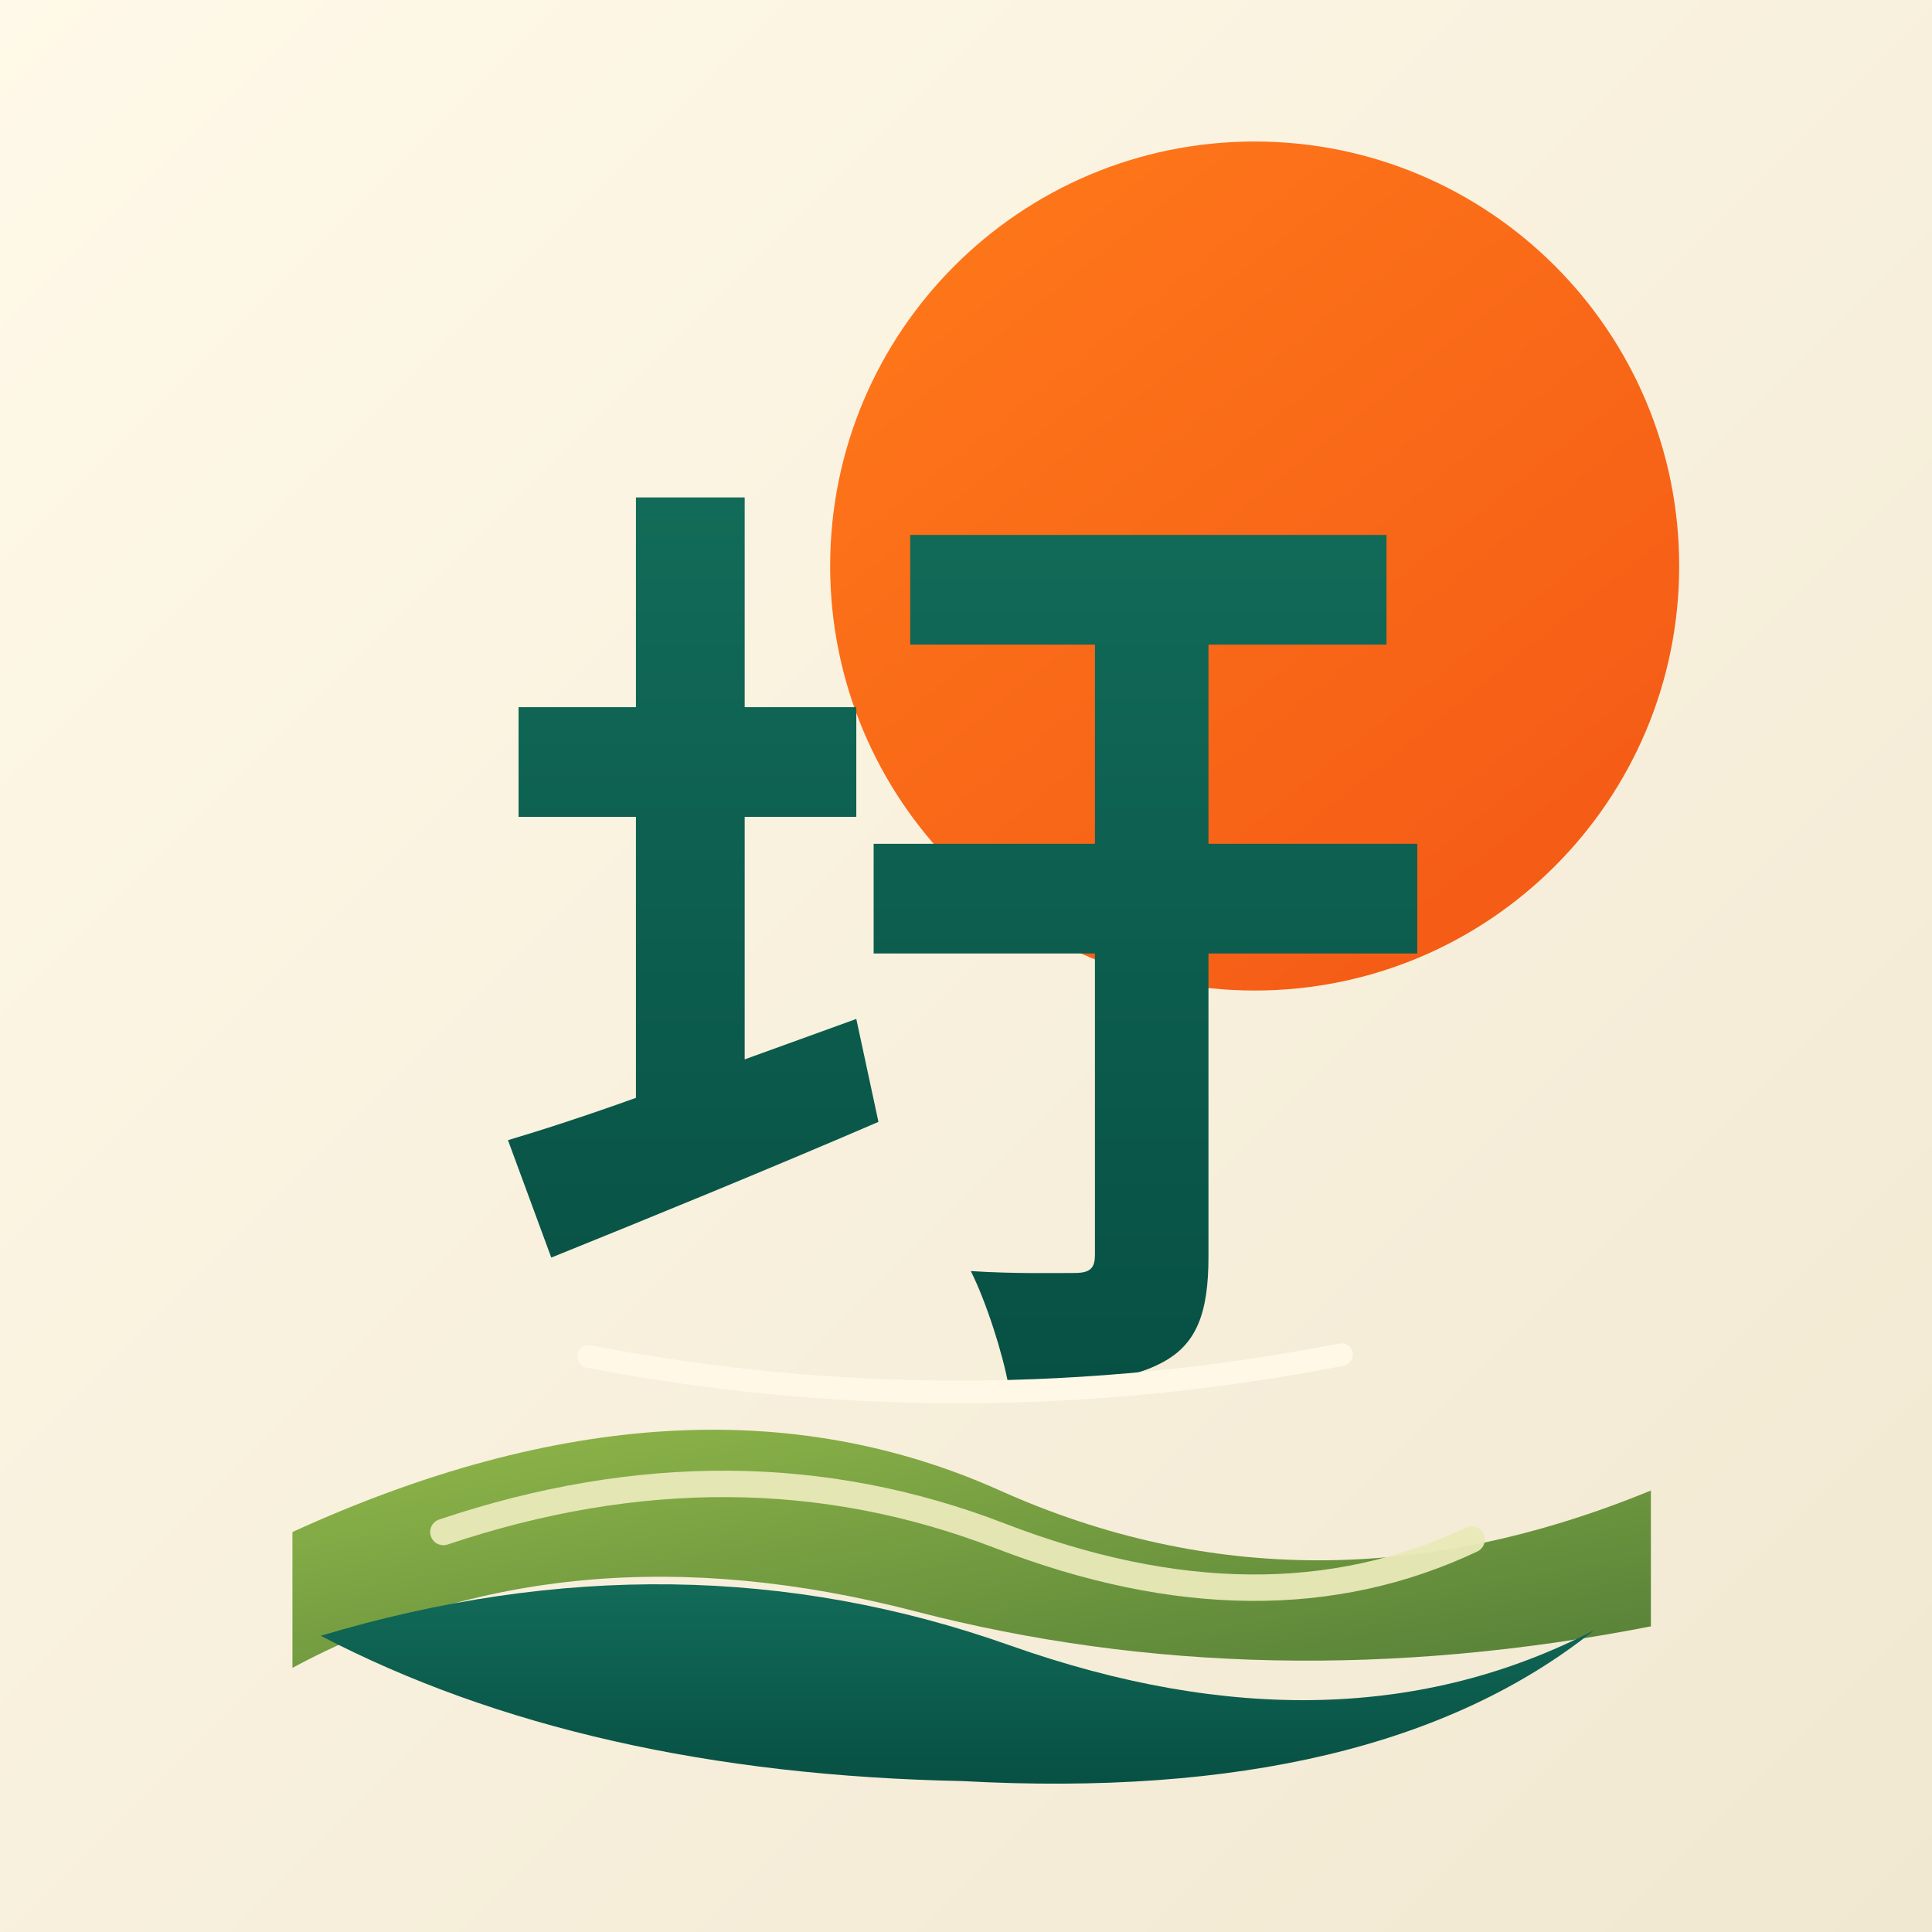
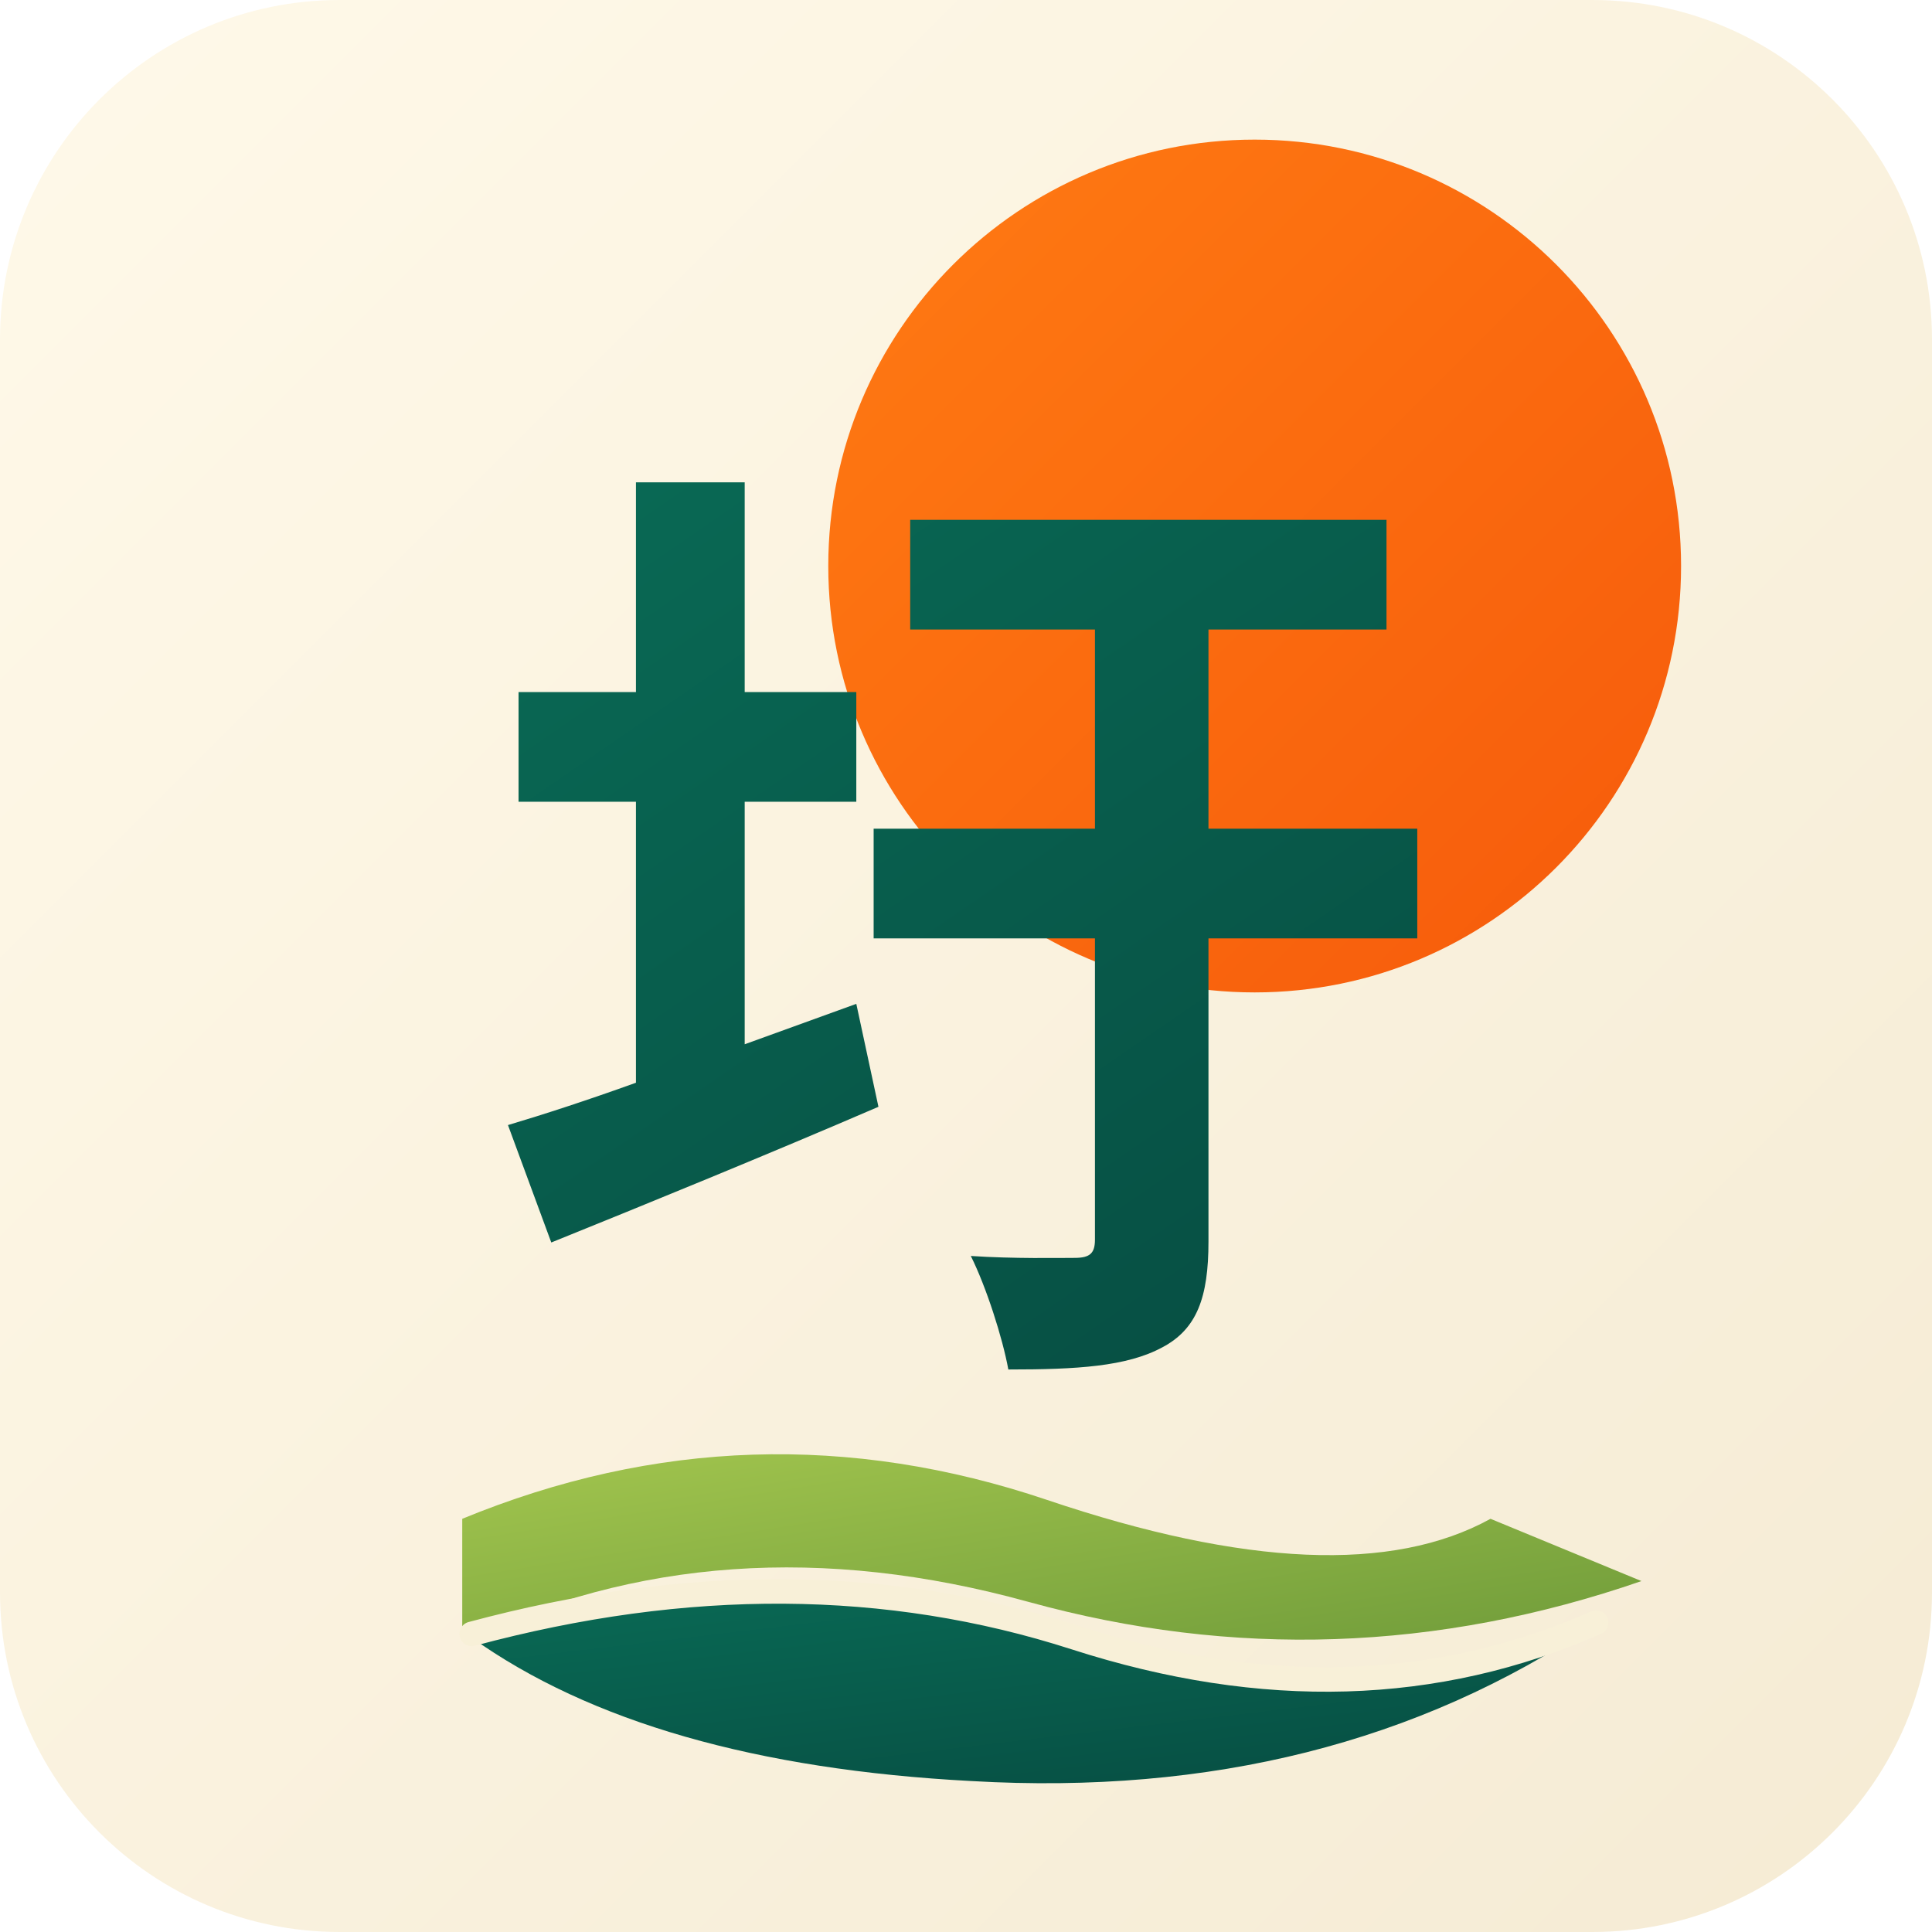
<svg xmlns="http://www.w3.org/2000/svg" width="1024" height="1024" viewBox="0 0 1024 1024">
  <defs>
    <linearGradient id="paper" x1="0" y1="0" x2="1" y2="1">
-       <stop offset="0" stop-color="#FFF9E9" />
-       <stop offset="1" stop-color="#F1E8D1" />
+       <stop stop-color="#FFF9E9" />
+       <stop offset="1" stop-color="#F5EBD4" />
    </linearGradient>
-     <linearGradient id="sun" x1="0" y1="0" x2="0.8" y2="1">
-       <stop offset="0" stop-color="#FF7A1A" />
-       <stop offset="1" stop-color="#F45A16" />
+     <linearGradient id="sun" x1="0" y1="0" x2="1" y2="1">
+       <stop stop-color="#FF7B13" />
+       <stop offset="1" stop-color="#F65A0B" />
    </linearGradient>
-     <linearGradient id="green" x1="0" y1="0" x2="1" y2="1">
-       <stop offset="0" stop-color="#91B84A" />
-       <stop offset="1" stop-color="#557F37" />
-     </linearGradient>
-     <linearGradient id="deep" x1="0" y1="0" x2="0" y2="1">
-       <stop offset="0" stop-color="#126B58" />
+     <linearGradient id="ink" x1="0" y1="0" x2="0.7" y2="1">
+       <stop stop-color="#096A55" />
      <stop offset="1" stop-color="#075044" />
    </linearGradient>
+     <linearGradient id="field" x1="0" y1="0" x2="1" y2="1">
+       <stop stop-color="#A2C54E" />
+       <stop offset="1" stop-color="#709C3A" />
+     </linearGradient>
  </defs>
-   <rect width="1024" height="1024" fill="url(#paper)" />
-   <circle cx="665" cy="300" r="225" fill="url(#sun)" />
-   <path d="M155 812 Q365 716 530 790 T875 790 L875 862 Q670 902 485 854 T155 884Z" fill="url(#green)" />
-   <path d="M170 867 Q360 810 535 872 T845 864 Q730 956 510 944 Q310 940 170 867Z" fill="url(#deep)" />
-   <path d="M235 812 Q390 760 530 814 T780 816" fill="none" stroke="#E9E9B9" stroke-width="14" stroke-linecap="round" opacity=".95" />
-   <text x="512" y="690" text-anchor="middle" font-family="STHeiti SC, PingFang SC, Noto Sans CJK SC, sans-serif" font-size="510" font-weight="900" fill="url(#deep)" letter-spacing="-22">圩</text>
-   <path d="M312 719 Q510 757 711 718" fill="none" stroke="#FFF8E7" stroke-width="12" stroke-linecap="round" />
+   <rect width="1024" height="1024" rx="180" fill="url(#paper)" />
+   <circle cx="665" cy="300" r="226" fill="url(#sun)" />
+   <text x="512" y="682" text-anchor="middle" font-family="PingFang SC, STHeiti SC, Noto Sans CJK SC, sans-serif" font-size="510" font-weight="900" fill="url(#ink)" letter-spacing="-22">圩</text>
+   <path d="M245 805 Q398 742 555 795 T790 805 L870 838 Q708 894 545 849 T245 870Z" fill="url(#field)" />
+   <path d="M250 868 Q420 819 572 870 T845 861 Q705 955 515 944 Q344 935 250 868Z" fill="url(#ink)" />
+   <path d="M250 866 Q421 820 570 868 T846 860" fill="none" stroke="#F8F0D8" stroke-width="13" stroke-linecap="round" />
</svg>
